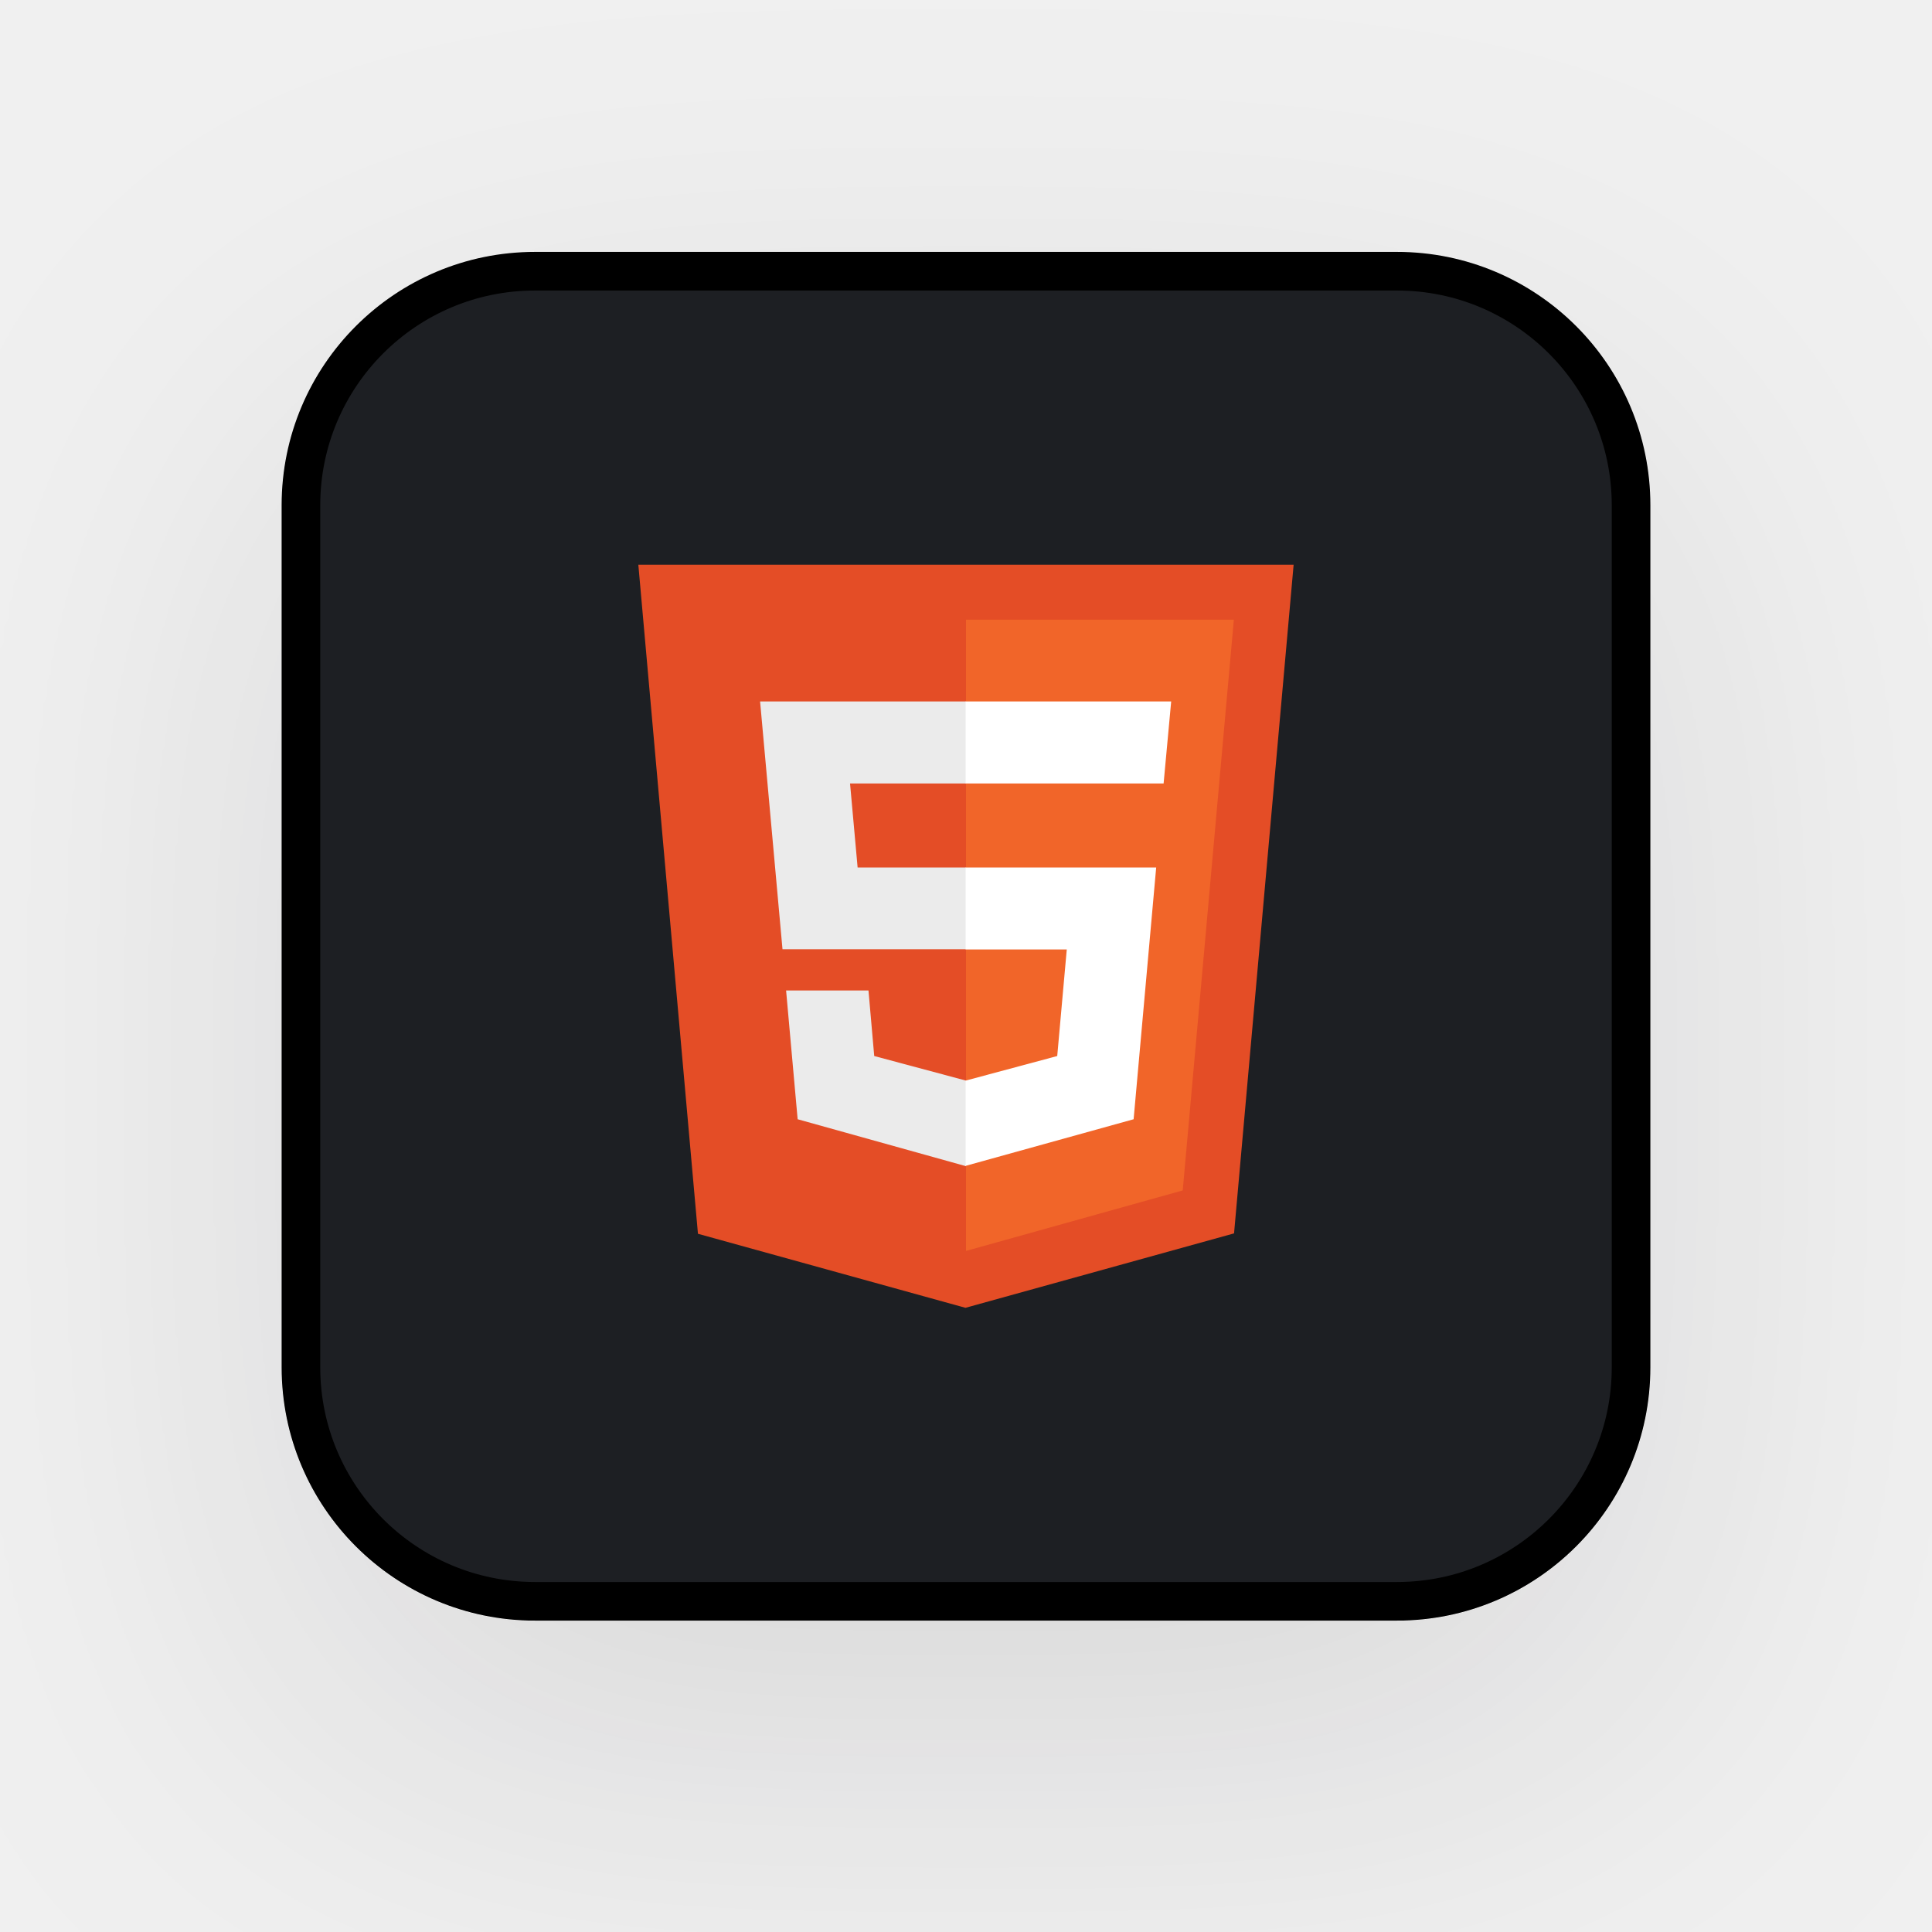
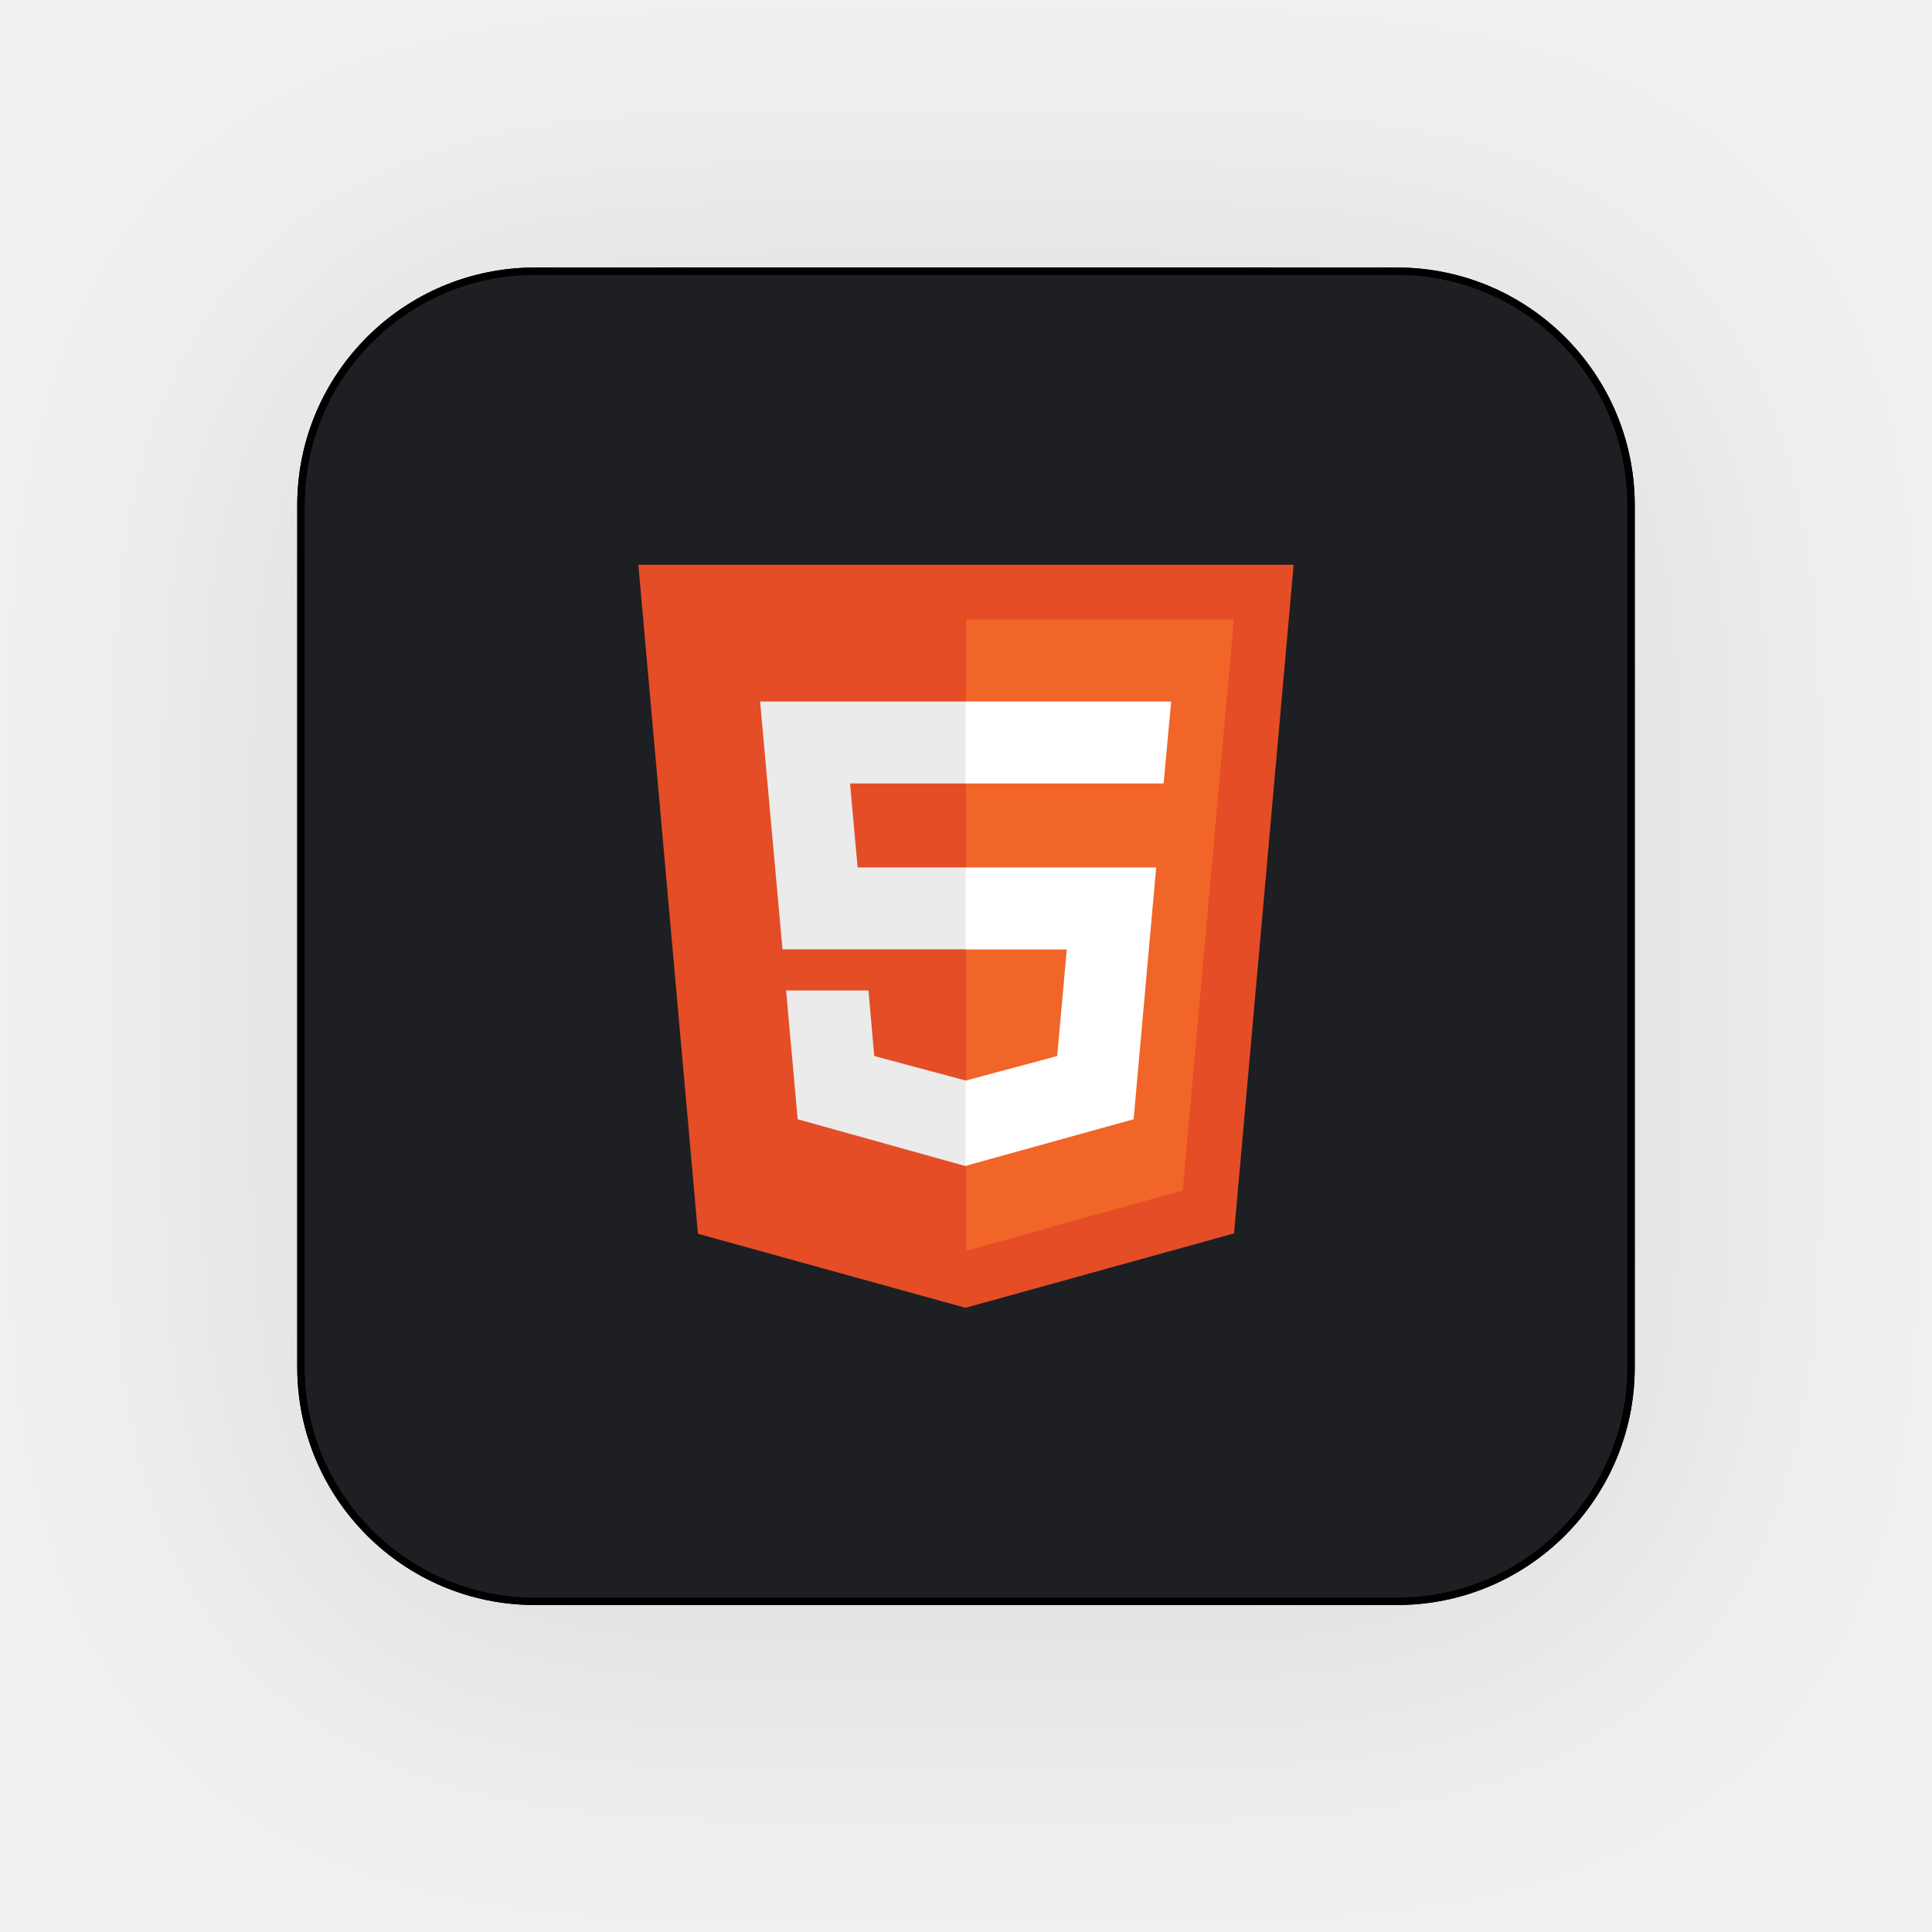
- <svg xmlns="http://www.w3.org/2000/svg" width="50" height="50" viewBox="0 0 50 50" fill="none">
-   <g clip-path="url(#clip0_9_4)">
-     <g filter="url(#filter0_d_9_4)">
-       <path d="M36.154 6.923H13.846C10.447 6.923 7.692 9.678 7.692 13.077V35.385C7.692 38.783 10.447 41.538 13.846 41.538H36.154C39.553 41.538 42.308 38.783 42.308 35.385V13.077C42.308 9.678 39.553 6.923 36.154 6.923Z" fill="#1D1F23" />
-       <path d="M36.154 7.019H13.846C10.501 7.019 7.788 9.731 7.788 13.077V35.385C7.788 38.73 10.501 41.442 13.846 41.442H36.154C39.499 41.442 42.212 38.73 42.212 35.385V13.077C42.212 9.731 39.499 7.019 36.154 7.019Z" stroke="black" />
-     </g>
-     <path d="M18.063 31.93L16.52 14.615H33.479L31.937 31.92L24.986 33.846" fill="#E44D26" />
-     <path d="M25 32.374V16.037H31.932L30.609 30.808" fill="#F16529" />
-     <path d="M19.671 18.154H25V20.276H21.999L22.195 22.45H25V24.567H20.251L19.671 18.154ZM20.344 25.633H22.476L22.625 27.33L25 27.966V30.181L20.643 28.966" fill="#EBEBEB" />
-     <path d="M30.31 18.154H24.991V20.276H30.114L30.31 18.154ZM29.922 22.45H24.991V24.572H27.608L27.361 27.33L24.991 27.966V30.172L29.338 28.966" fill="white" />
+ <svg xmlns="http://www.w3.org/2000/svg" width="260" height="260" viewBox="0 0 260 260" fill="none">
+   <g filter="url(#filter0_d_301_8846)">
+     <rect x="40" y="36" width="180" height="180" rx="32" fill="#1D1F23" />
+     <rect x="40.5" y="36.5" width="179" height="179" rx="31.5" stroke="black" />
  </g>
+   <path d="M93.928 166.034L85.907 76H174.093L166.072 165.985L129.927 176" fill="#E44D26" />
+   <path d="M130 168.344V83.39H166.047L159.168 160.201" fill="#F16529" />
+   <path d="M102.29 94.401H130V105.436H114.395L115.416 116.739H130V127.75H105.304L102.29 94.401ZM105.79 133.292H116.874L117.652 142.116L130 145.422V156.943L107.346 150.624" fill="#EBEBEB" />
+   <path d="M157.613 94.401H129.951V105.436H156.592L157.613 94.401ZM155.595 116.739H129.951V127.775H143.563L142.275 142.116L129.951 145.422V156.895L152.557 150.624" fill="white" />
  <defs>
-     <filter id="filter0_d_9_4" x="-32.712" y="-29.481" width="115.423" height="115.423" filterUnits="userSpaceOnUse" color-interpolation-filters="sRGB">
+     <filter id="filter0_d_301_8846" x="0" y="0" width="260" height="260" filterUnits="userSpaceOnUse" color-interpolation-filters="sRGB">
      <feFlood flood-opacity="0" result="BackgroundImageFix" />
      <feColorMatrix in="SourceAlpha" type="matrix" values="0 0 0 0 0 0 0 0 0 0 0 0 0 0 0 0 0 0 127 0" result="hardAlpha" />
      <feOffset dy="4" />
      <feGaussianBlur stdDeviation="20" />
      <feComposite in2="hardAlpha" operator="out" />
      <feColorMatrix type="matrix" values="0 0 0 0 0.037 0 0 0 0 0.035 0 0 0 0 0.048 0 0 0 0.1 0" />
-       <feBlend mode="normal" in2="BackgroundImageFix" result="effect1_dropShadow_9_4" />
-       <feBlend mode="normal" in="SourceGraphic" in2="effect1_dropShadow_9_4" result="shape" />
+       <feBlend mode="normal" in2="BackgroundImageFix" result="effect1_dropShadow_301_8846" />
+       <feBlend mode="normal" in="SourceGraphic" in2="effect1_dropShadow_301_8846" result="shape" />
    </filter>
-     <clipPath id="clip0_9_4">
-       <rect width="50" height="50" fill="white" />
-     </clipPath>
  </defs>
</svg>
